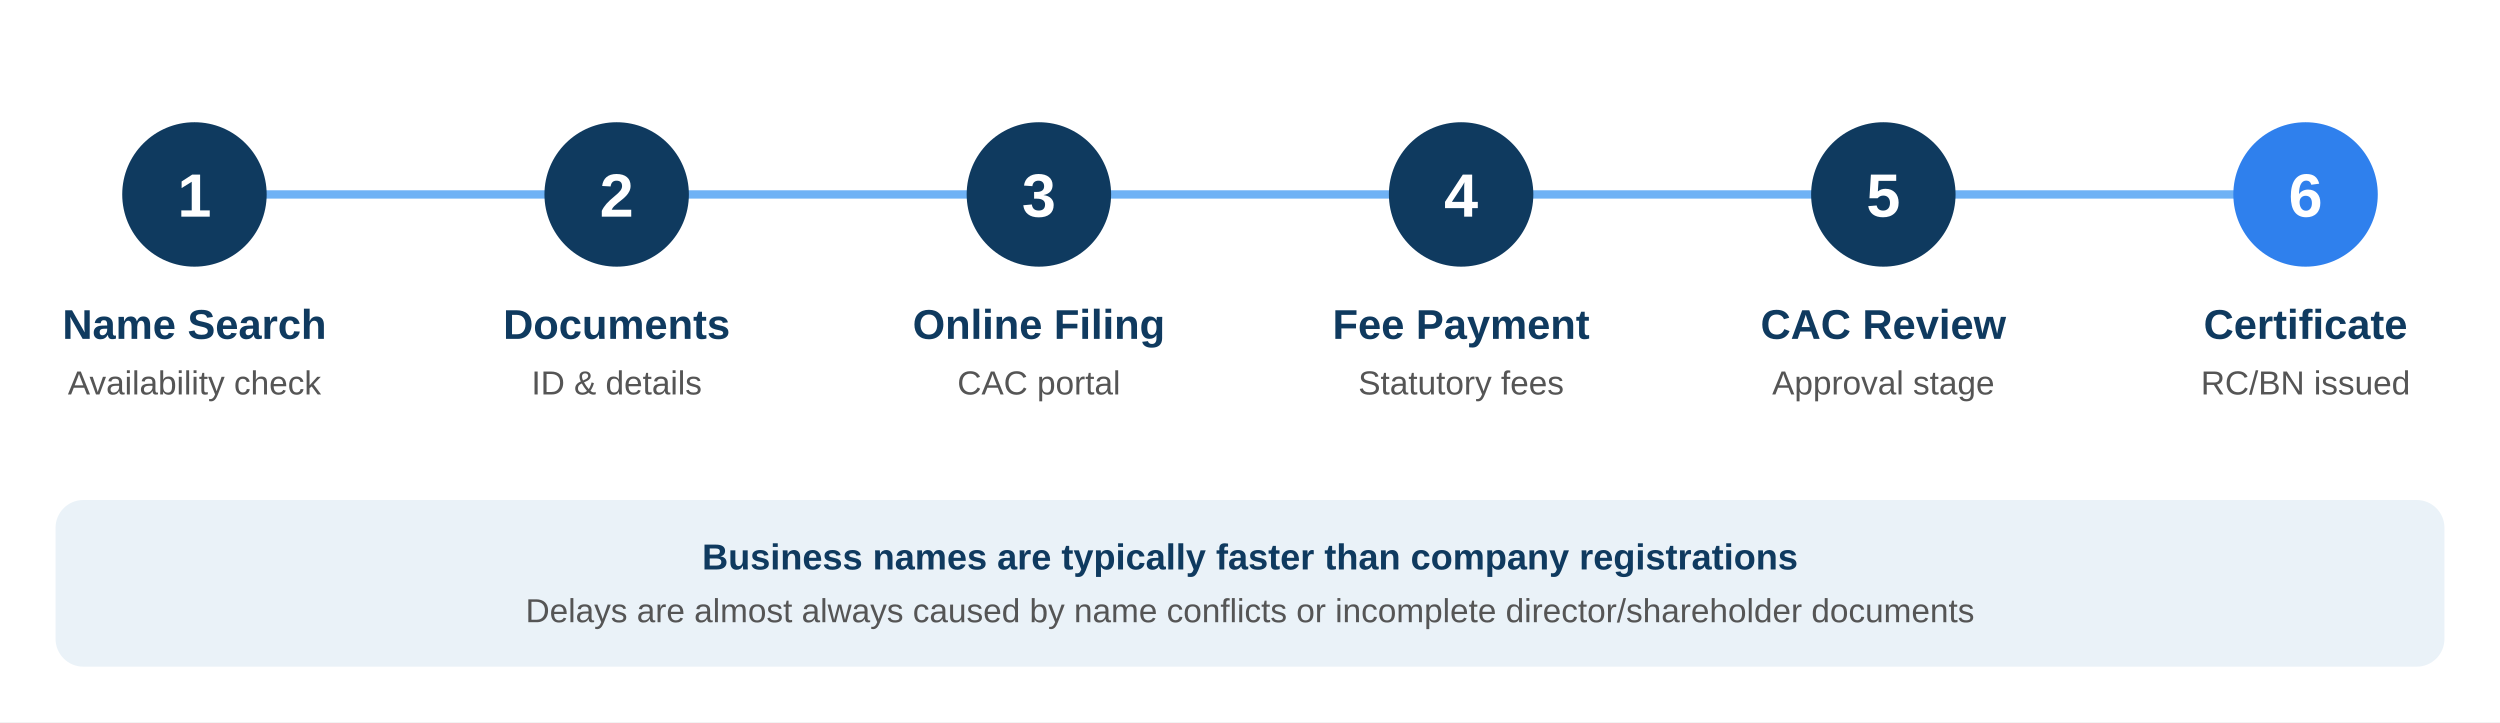
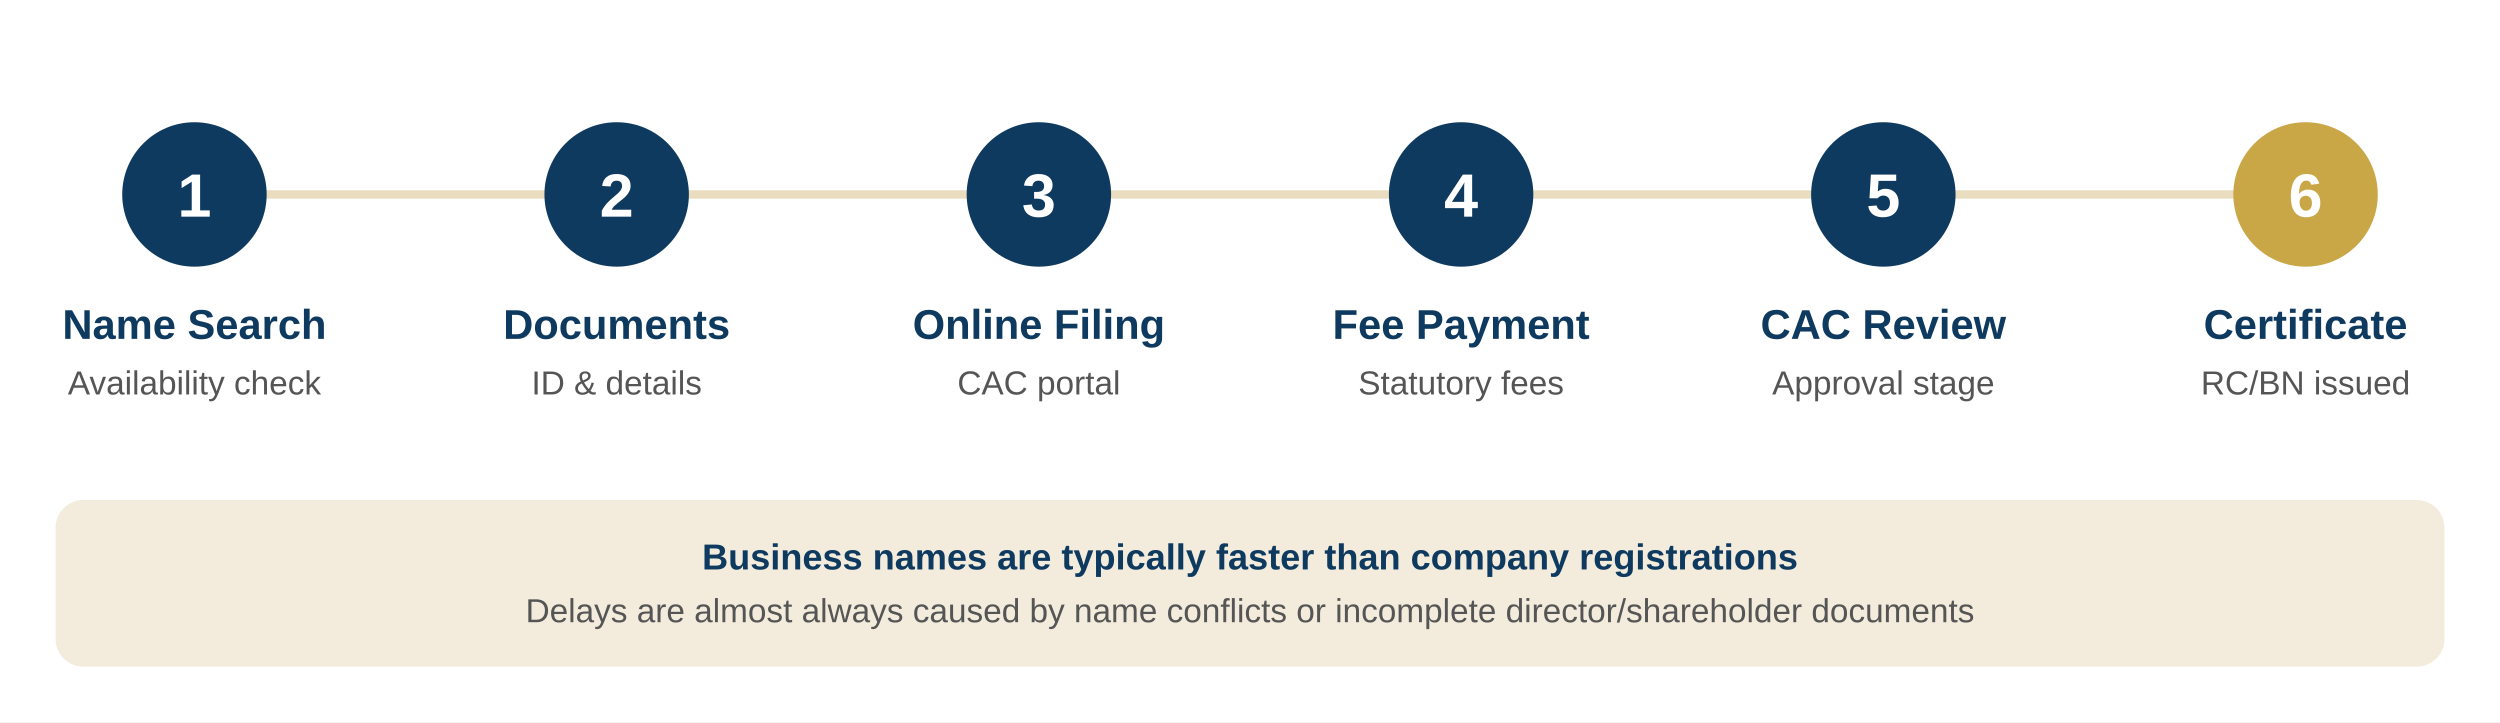
<svg xmlns="http://www.w3.org/2000/svg" viewBox="0 0 900 260" font-family="Arial, Helvetica, sans-serif">
  <rect x="0" y="0" width="900" height="260" fill="#ffffff" />
-   <line x1="70" y1="70" x2="830" y2="70" stroke="#6FB2F5" stroke-width="3" />
+   <line x1="70" y1="70" x2="830" y2="70" stroke="#E9DCBF" stroke-width="3" />
  <circle cx="70" cy="70" r="26" fill="#0F3A5F" />
  <text x="70" y="78" text-anchor="middle" fill="#ffffff" font-size="22" font-weight="700">1</text>
  <text x="70" y="122" text-anchor="middle" fill="#0F3A5F" font-size="15" font-weight="700">Name Search</text>
  <text x="70" y="142" text-anchor="middle" fill="#555555" font-size="12">Availability check</text>
  <circle cx="222" cy="70" r="26" fill="#0F3A5F" />
  <text x="222" y="78" text-anchor="middle" fill="#ffffff" font-size="22" font-weight="700">2</text>
  <text x="222" y="122" text-anchor="middle" fill="#0F3A5F" font-size="15" font-weight="700">Documents</text>
  <text x="222" y="142" text-anchor="middle" fill="#555555" font-size="12">ID &amp; details</text>
  <circle cx="374" cy="70" r="26" fill="#0F3A5F" />
  <text x="374" y="78" text-anchor="middle" fill="#ffffff" font-size="22" font-weight="700">3</text>
  <text x="374" y="122" text-anchor="middle" fill="#0F3A5F" font-size="15" font-weight="700">Online Filing</text>
  <text x="374" y="142" text-anchor="middle" fill="#555555" font-size="12">CAC portal</text>
  <circle cx="526" cy="70" r="26" fill="#0F3A5F" />
  <text x="526" y="78" text-anchor="middle" fill="#ffffff" font-size="22" font-weight="700">4</text>
  <text x="526" y="122" text-anchor="middle" fill="#0F3A5F" font-size="15" font-weight="700">Fee Payment</text>
  <text x="526" y="142" text-anchor="middle" fill="#555555" font-size="12">Statutory fees</text>
  <circle cx="678" cy="70" r="26" fill="#0F3A5F" />
  <text x="678" y="78" text-anchor="middle" fill="#ffffff" font-size="22" font-weight="700">5</text>
  <text x="678" y="122" text-anchor="middle" fill="#0F3A5F" font-size="15" font-weight="700">CAC Review</text>
  <text x="678" y="142" text-anchor="middle" fill="#555555" font-size="12">Approval stage</text>
-   <circle cx="830" cy="70" r="26" fill="#2F80ED" />
+   <circle cx="830" cy="70" r="26" fill="#C9A646" />
  <text x="830" y="78" text-anchor="middle" fill="#ffffff" font-size="22" font-weight="700">6</text>
  <text x="830" y="122" text-anchor="middle" fill="#0F3A5F" font-size="15" font-weight="700">Certificate</text>
  <text x="830" y="142" text-anchor="middle" fill="#555555" font-size="12">RC/BN issued</text>
-   <rect x="20" y="180" width="860" height="60" rx="10" fill="#EAF2F8" />
+   <rect x="20" y="180" width="860" height="60" rx="10" fill="#F3ECDD" />
  <text x="450" y="205" text-anchor="middle" fill="#0F3A5F" font-size="13" font-weight="700">Business names are typically faster than company registrations</text>
  <text x="450" y="224" text-anchor="middle" fill="#555555" font-size="12">Delays are almost always caused by name conflicts or incomplete director/shareholder documents</text>
</svg>
